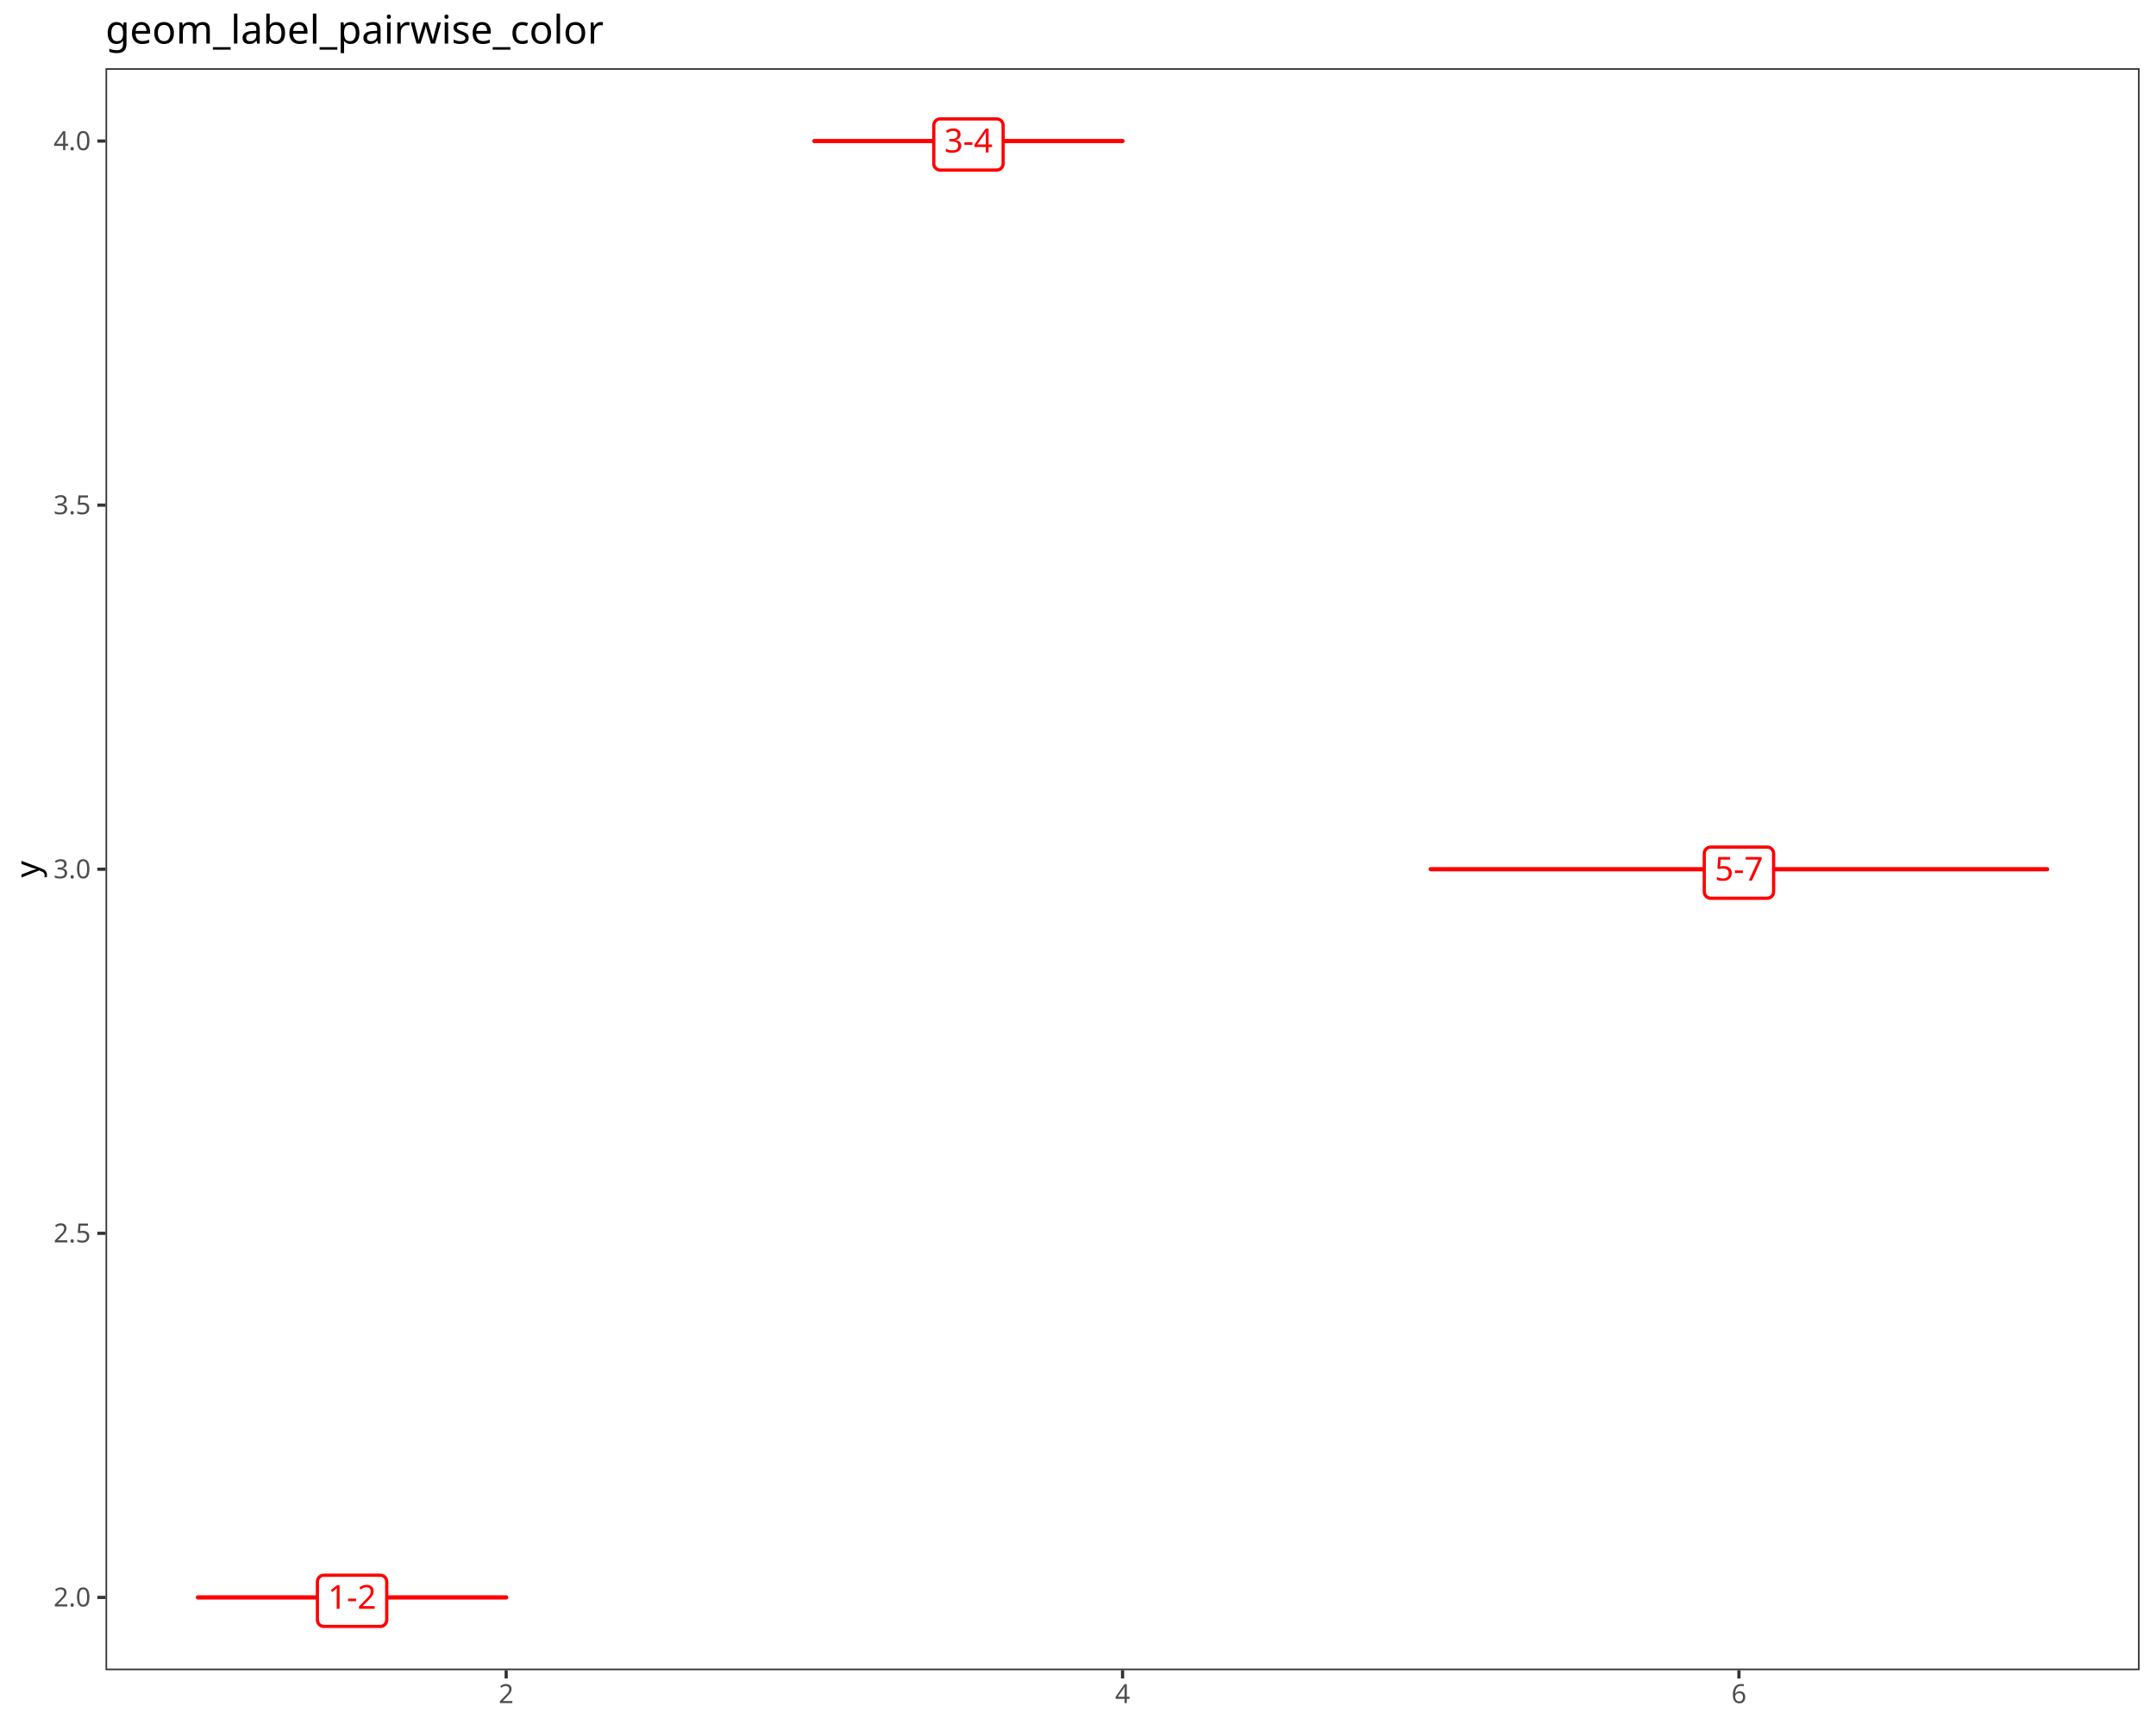
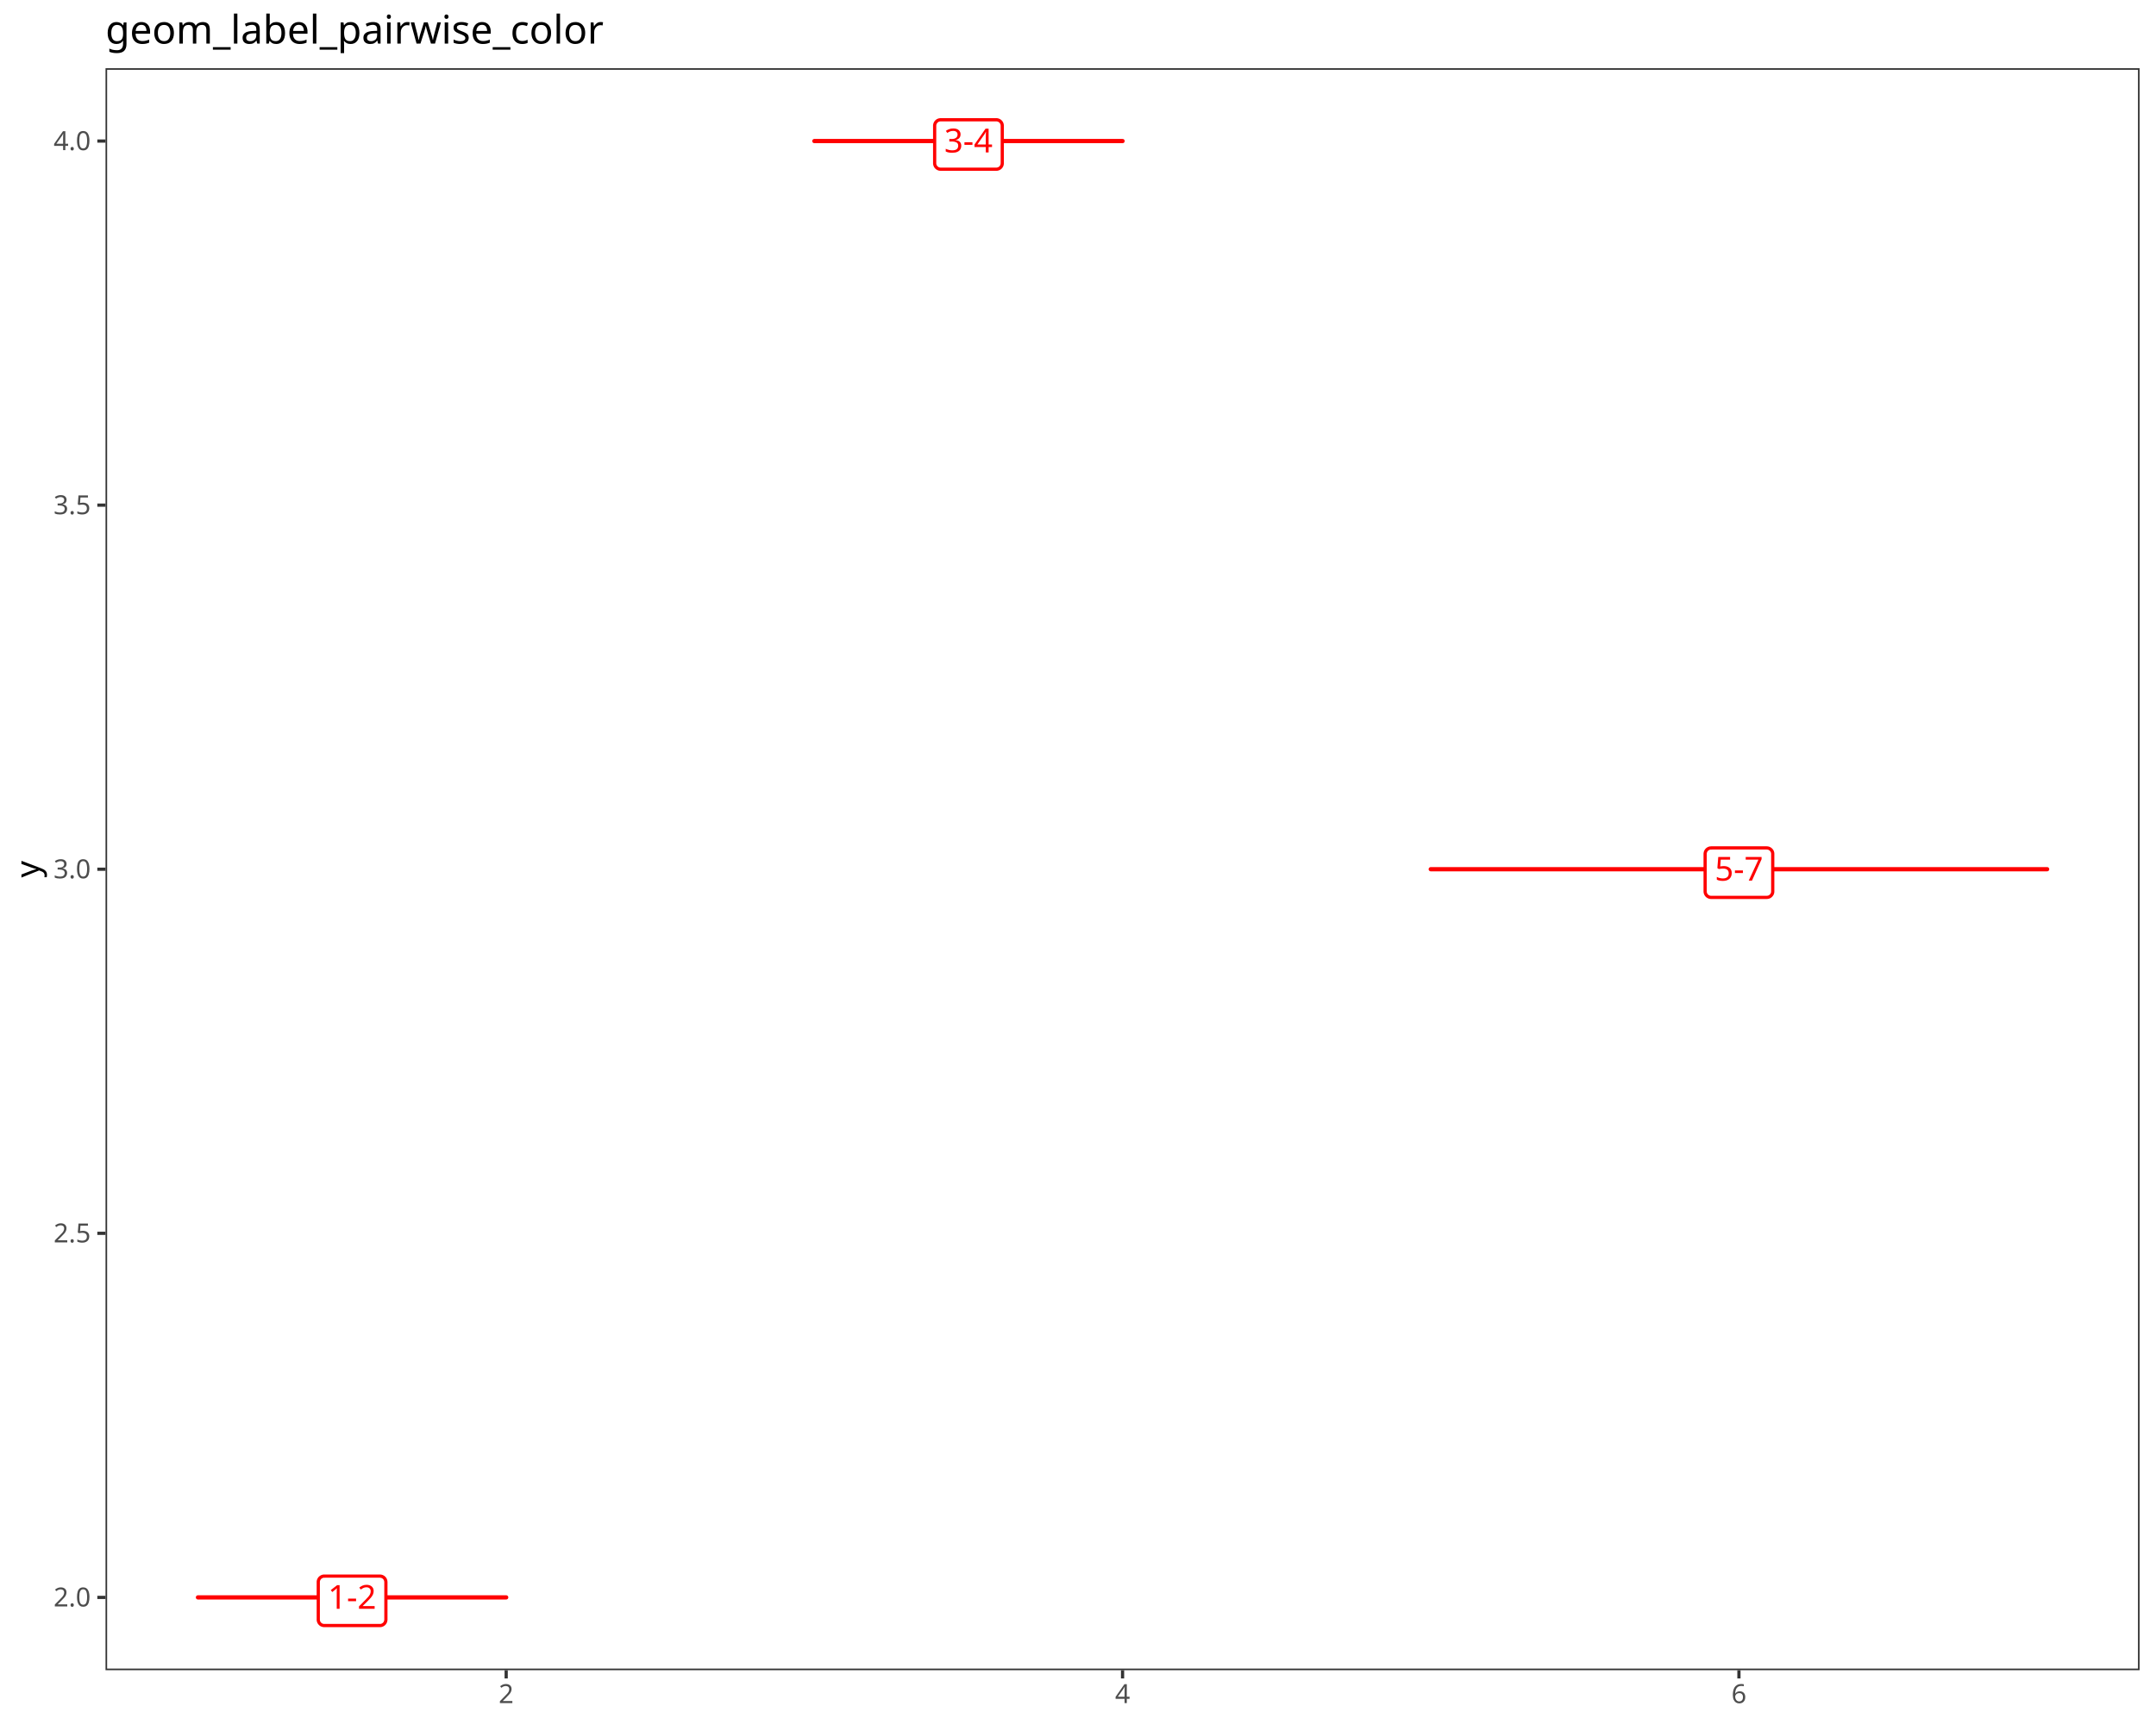
<svg xmlns="http://www.w3.org/2000/svg" class="svglite" data-engine-version="2.0" width="720.00pt" height="576.00pt" viewBox="0 0 720.00 576.00">
  <defs>
    <style type="text/css">
    .svglite line, .svglite polyline, .svglite polygon, .svglite path, .svglite rect, .svglite circle {
      fill: none;
      stroke: #000000;
      stroke-linecap: round;
      stroke-linejoin: round;
      stroke-miterlimit: 10.00;
    }
  </style>
  </defs>
  <rect width="100%" height="100%" style="stroke: none; fill: #FFFFFF;" />
  <defs>
    <clipPath id="cpMC4wMHw3MjAuMDB8MC4wMHw1NzYuMDA=">
      <rect x="0.00" y="0.00" width="720.00" height="576.00" />
    </clipPath>
  </defs>
  <g clip-path="url(#cpMC4wMHw3MjAuMDB8MC4wMHw1NzYuMDA=)">
    <rect x="0.00" y="0.00" width="720.00" height="576.00" style="stroke-width: 1.07; stroke: #FFFFFF; fill: #FFFFFF;" />
  </g>
  <defs>
    <clipPath id="cpMzUuMjR8NzE0LjUyfDIyLjc4fDU1Ny43MQ==">
      <rect x="35.24" y="22.78" width="679.28" height="534.92" />
    </clipPath>
  </defs>
  <g clip-path="url(#cpMzUuMjR8NzE0LjUyfDIyLjc4fDU1Ny43MQ==)">
    <rect x="35.24" y="22.78" width="679.28" height="534.92" style="stroke-width: 1.07; stroke: none; fill: #FFFFFF;" />
    <line x1="66.11" y1="533.39" x2="169.04" y2="533.39" style="stroke-width: 1.42; stroke: #FF0000;" />
-     <polygon points="108.16,543.08 126.99,543.08 126.91,543.08 127.25,543.07 127.59,543.00 127.92,542.87 128.22,542.70 128.49,542.48 128.72,542.22 128.91,541.93 129.04,541.61 129.13,541.27 129.15,540.92 129.15,540.92 129.15,528.15 129.15,528.15 129.13,527.81 129.04,527.47 128.91,527.15 128.72,526.85 128.49,526.59 128.22,526.37 127.92,526.20 127.59,526.08 127.25,526.01 126.99,525.99 108.16,525.99 108.42,526.01 108.07,525.99 107.73,526.04 107.39,526.13 107.08,526.28 106.79,526.48 106.54,526.72 106.33,527.00 106.17,527.31 106.06,527.64 106.00,527.98 106.00,528.15 106.00,540.92 106.00,540.75 106.00,541.10 106.06,541.44 106.17,541.77 106.33,542.08 106.54,542.35 106.79,542.60 107.08,542.79 107.39,542.94 107.73,543.04 108.07,543.08 " style="stroke-width: 1.07; stroke: #FF0000; fill: #FFFFFF;" />
+     <polygon points="108.27,542.79 126.88,542.79 126.80,542.79 127.12,542.78 127.43,542.72 127.73,542.60 128.01,542.44 128.26,542.24 128.47,542.00 128.64,541.73 128.76,541.44 128.84,541.13 128.87,540.81 128.87,540.81 128.87,528.27 128.87,528.27 128.84,527.95 128.76,527.64 128.64,527.34 128.47,527.07 128.26,526.83 128.01,526.63 127.73,526.47 127.43,526.36 127.12,526.30 126.88,526.28 108.27,526.28 108.51,526.30 108.19,526.28 107.87,526.32 107.57,526.41 107.28,526.55 107.02,526.73 106.78,526.95 106.59,527.21 106.44,527.49 106.34,527.79 106.29,528.11 106.29,528.27 106.29,540.81 106.29,540.65 106.29,540.97 106.34,541.28 106.44,541.59 106.59,541.87 106.78,542.12 107.02,542.35 107.28,542.53 107.57,542.66 107.87,542.75 108.19,542.79 " style="stroke-width: 1.07; stroke: #FF0000; fill: #FFFFFF;" />
    <text x="117.58" y="537.19" text-anchor="middle" style="font-size: 11.04px; fill: #FF0000; font-family: sans;" textLength="15.96px" lengthAdjust="spacingAndGlyphs">1-2</text>
    <line x1="271.96" y1="47.10" x2="374.88" y2="47.10" style="stroke-width: 1.42; stroke: #FF0000;" />
-     <polygon points="314.00,56.79 332.84,56.79 332.75,56.79 333.10,56.77 333.44,56.70 333.76,56.58 334.06,56.41 334.33,56.19 334.56,55.93 334.75,55.63 334.89,55.31 334.97,54.98 335.00,54.63 335.00,54.63 335.00,41.86 335.00,41.86 334.97,41.51 334.89,41.18 334.75,40.86 334.56,40.56 334.33,40.30 334.06,40.08 333.76,39.91 333.44,39.78 333.10,39.72 332.84,39.70 314.00,39.70 314.26,39.72 313.91,39.70 313.57,39.74 313.23,39.84 312.92,39.99 312.63,40.19 312.38,40.43 312.17,40.70 312.01,41.01 311.90,41.34 311.85,41.69 311.84,41.86 311.84,54.63 311.85,54.45 311.85,54.80 311.90,55.15 312.01,55.48 312.17,55.78 312.38,56.06 312.63,56.30 312.92,56.50 313.23,56.65 313.57,56.75 313.91,56.79 " style="stroke-width: 1.07; stroke: #FF0000; fill: #FFFFFF;" />
+     <polygon points="314.12,56.50 332.72,56.50 332.64,56.50 332.96,56.49 333.27,56.42 333.57,56.31 333.85,56.15 334.10,55.95 334.31,55.71 334.48,55.44 334.61,55.14 334.68,54.83 334.71,54.51 334.71,54.51 334.71,41.97 334.71,41.97 334.68,41.66 334.61,41.35 334.48,41.05 334.31,40.78 334.10,40.54 333.85,40.34 333.57,40.18 333.27,40.07 332.96,40.00 332.72,39.99 314.12,39.99 314.36,40.00 314.04,39.99 313.72,40.03 313.41,40.12 313.12,40.25 312.86,40.44 312.63,40.66 312.44,40.91 312.29,41.20 312.19,41.50 312.13,41.81 312.13,41.97 312.13,54.51 312.13,54.35 312.13,54.67 312.19,54.99 312.29,55.29 312.44,55.58 312.63,55.83 312.86,56.05 313.12,56.23 313.41,56.37 313.72,56.46 314.04,56.50 " style="stroke-width: 1.07; stroke: #FF0000; fill: #FFFFFF;" />
    <text x="323.42" y="50.90" text-anchor="middle" style="font-size: 11.04px; fill: #FF0000; font-family: sans;" textLength="15.96px" lengthAdjust="spacingAndGlyphs">3-4</text>
    <line x1="477.80" y1="290.24" x2="683.64" y2="290.24" style="stroke-width: 1.42; stroke: #FF0000;" />
-     <polygon points="571.30,299.94 590.14,299.94 590.05,299.93 590.40,299.92 590.74,299.85 591.07,299.73 591.37,299.55 591.64,299.33 591.87,299.07 592.05,298.78 592.19,298.46 592.27,298.12 592.30,297.78 592.30,297.78 592.30,285.01 592.30,285.01 592.27,284.66 592.19,284.32 592.05,284.00 591.87,283.71 591.64,283.45 591.37,283.23 591.07,283.05 590.74,282.93 590.40,282.86 590.14,282.85 571.30,282.85 571.56,282.86 571.22,282.85 570.87,282.89 570.54,282.99 570.22,283.14 569.94,283.33 569.69,283.57 569.48,283.85 569.32,284.16 569.21,284.49 569.15,284.83 569.14,285.01 569.14,297.78 569.15,297.60 569.15,297.95 569.21,298.29 569.32,298.62 569.48,298.93 569.69,299.21 569.94,299.45 570.22,299.65 570.54,299.79 570.87,299.89 571.22,299.93 " style="stroke-width: 1.07; stroke: #FF0000; fill: #FFFFFF;" />
+     <polygon points="571.42,299.65 590.03,299.65 589.95,299.65 590.27,299.63 590.58,299.57 590.88,299.46 591.15,299.30 591.40,299.09 591.61,298.85 591.79,298.58 591.91,298.29 591.99,297.98 592.01,297.66 592.01,297.66 592.01,285.12 592.01,285.12 591.99,284.80 591.91,284.49 591.79,284.20 591.61,283.93 591.40,283.69 591.15,283.49 590.88,283.33 590.58,283.21 590.27,283.15 590.03,283.13 571.42,283.13 571.66,283.15 571.34,283.14 571.02,283.17 570.71,283.26 570.43,283.40 570.16,283.58 569.93,283.80 569.74,284.06 569.59,284.34 569.49,284.65 569.44,284.96 569.43,285.12 569.43,297.66 569.44,297.50 569.44,297.82 569.49,298.14 569.59,298.44 569.74,298.72 569.93,298.98 570.16,299.20 570.43,299.38 570.71,299.52 571.02,299.61 571.34,299.65 " style="stroke-width: 1.07; stroke: #FF0000; fill: #FFFFFF;" />
    <text x="580.72" y="294.04" text-anchor="middle" style="font-size: 11.04px; fill: #FF0000; font-family: sans;" textLength="15.96px" lengthAdjust="spacingAndGlyphs">5-7</text>
    <rect x="35.24" y="22.78" width="679.28" height="534.92" style="stroke-width: 1.07; stroke: #333333;" />
  </g>
  <g clip-path="url(#cpMC4wMHw3MjAuMDB8MC4wMHw1NzYuMDA=)">
    <text x="30.31" y="536.42" text-anchor="end" style="font-size: 8.80px; fill: #4D4D4D; font-family: sans;" textLength="12.23px" lengthAdjust="spacingAndGlyphs">2.0</text>
    <text x="30.31" y="414.85" text-anchor="end" style="font-size: 8.80px; fill: #4D4D4D; font-family: sans;" textLength="12.23px" lengthAdjust="spacingAndGlyphs">2.5</text>
    <text x="30.31" y="293.27" text-anchor="end" style="font-size: 8.80px; fill: #4D4D4D; font-family: sans;" textLength="12.23px" lengthAdjust="spacingAndGlyphs">3.0</text>
    <text x="30.31" y="171.70" text-anchor="end" style="font-size: 8.80px; fill: #4D4D4D; font-family: sans;" textLength="12.23px" lengthAdjust="spacingAndGlyphs">3.5</text>
    <text x="30.31" y="50.13" text-anchor="end" style="font-size: 8.80px; fill: #4D4D4D; font-family: sans;" textLength="12.23px" lengthAdjust="spacingAndGlyphs">4.0</text>
    <polyline points="32.50,533.39 35.24,533.39 " style="stroke-width: 1.07; stroke: #333333; stroke-linecap: butt;" />
    <polyline points="32.50,411.82 35.24,411.82 " style="stroke-width: 1.07; stroke: #333333; stroke-linecap: butt;" />
    <polyline points="32.50,290.24 35.24,290.24 " style="stroke-width: 1.07; stroke: #333333; stroke-linecap: butt;" />
    <polyline points="32.50,168.67 35.24,168.67 " style="stroke-width: 1.07; stroke: #333333; stroke-linecap: butt;" />
    <polyline points="32.50,47.10 35.24,47.10 " style="stroke-width: 1.07; stroke: #333333; stroke-linecap: butt;" />
    <polyline points="169.04,560.45 169.04,557.71 " style="stroke-width: 1.07; stroke: #333333; stroke-linecap: butt;" />
    <polyline points="374.88,560.45 374.88,557.71 " style="stroke-width: 1.07; stroke: #333333; stroke-linecap: butt;" />
    <polyline points="580.72,560.45 580.72,557.71 " style="stroke-width: 1.07; stroke: #333333; stroke-linecap: butt;" />
    <text x="169.04" y="568.69" text-anchor="middle" style="font-size: 8.80px; fill: #4D4D4D; font-family: sans;" textLength="4.89px" lengthAdjust="spacingAndGlyphs">2</text>
    <text x="374.88" y="568.69" text-anchor="middle" style="font-size: 8.80px; fill: #4D4D4D; font-family: sans;" textLength="4.89px" lengthAdjust="spacingAndGlyphs">4</text>
    <text x="580.72" y="568.69" text-anchor="middle" style="font-size: 8.80px; fill: #4D4D4D; font-family: sans;" textLength="4.89px" lengthAdjust="spacingAndGlyphs">6</text>
    <text transform="translate(13.05,290.24) rotate(-90)" text-anchor="middle" style="font-size: 11.00px; font-family: sans;" textLength="5.50px" lengthAdjust="spacingAndGlyphs">y</text>
    <text x="35.24" y="14.56" style="font-size: 13.20px; font-family: sans;" textLength="159.98px" lengthAdjust="spacingAndGlyphs">geom_label_pairwise_color</text>
  </g>
</svg>
